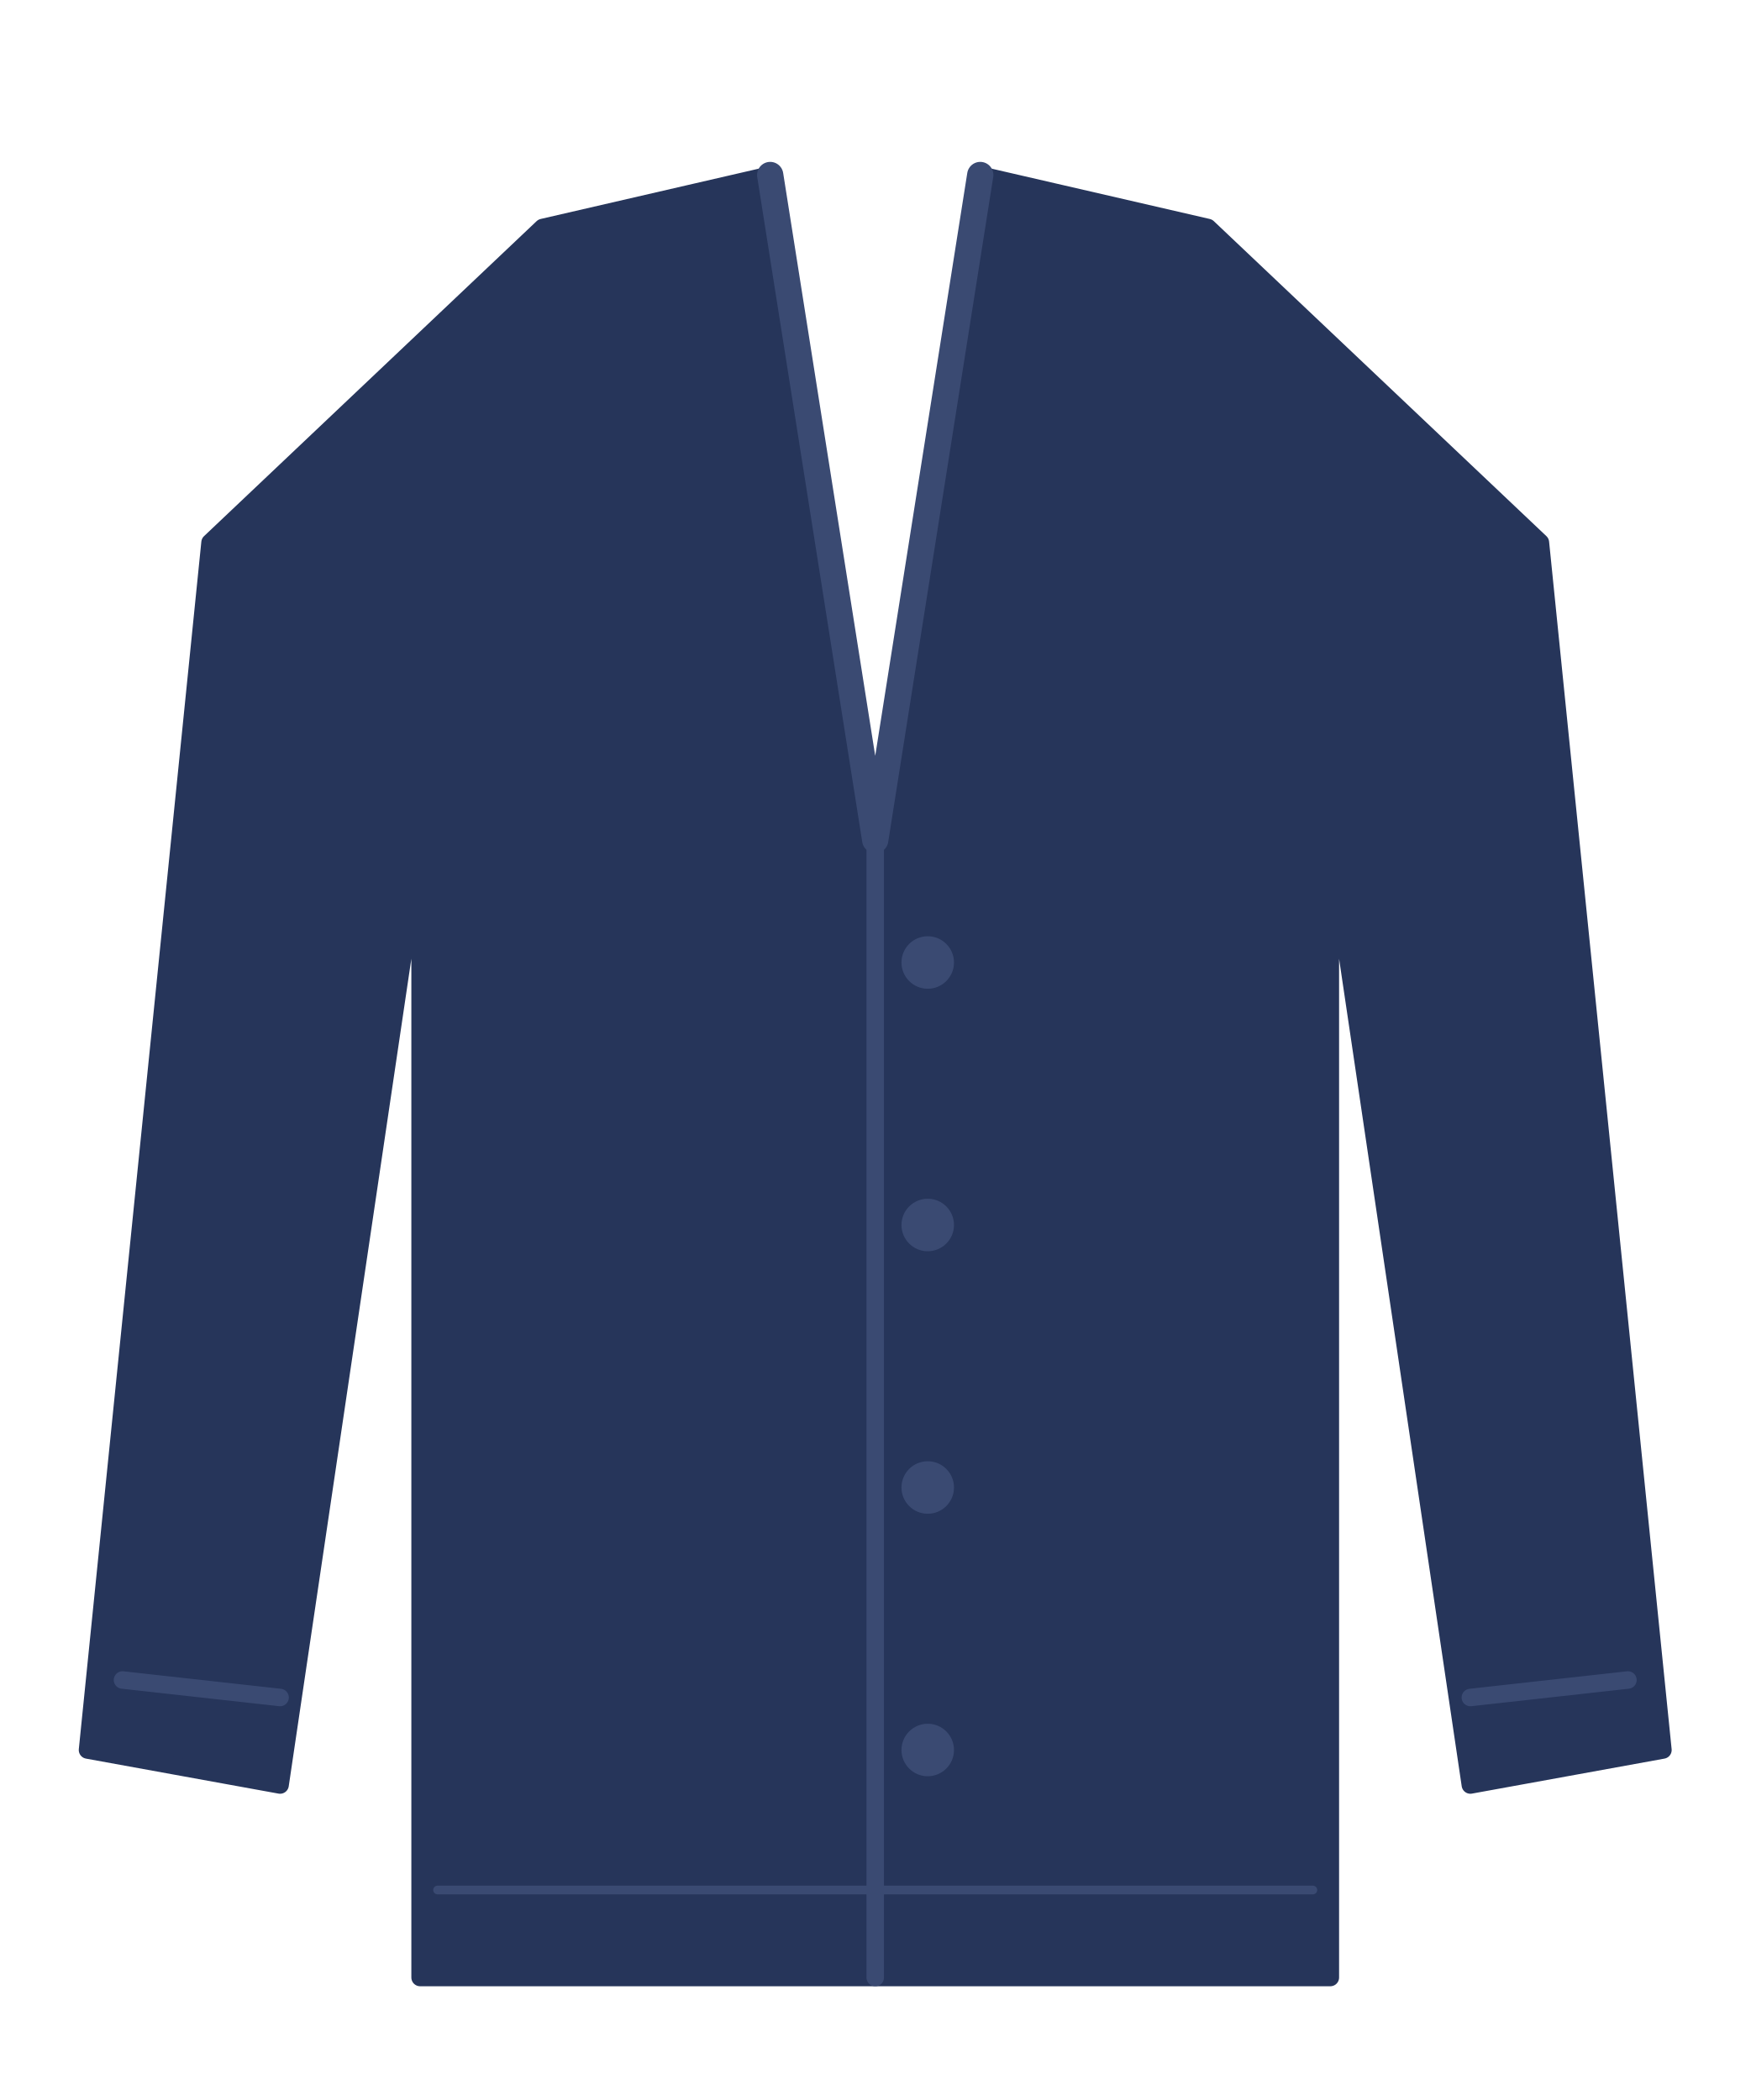
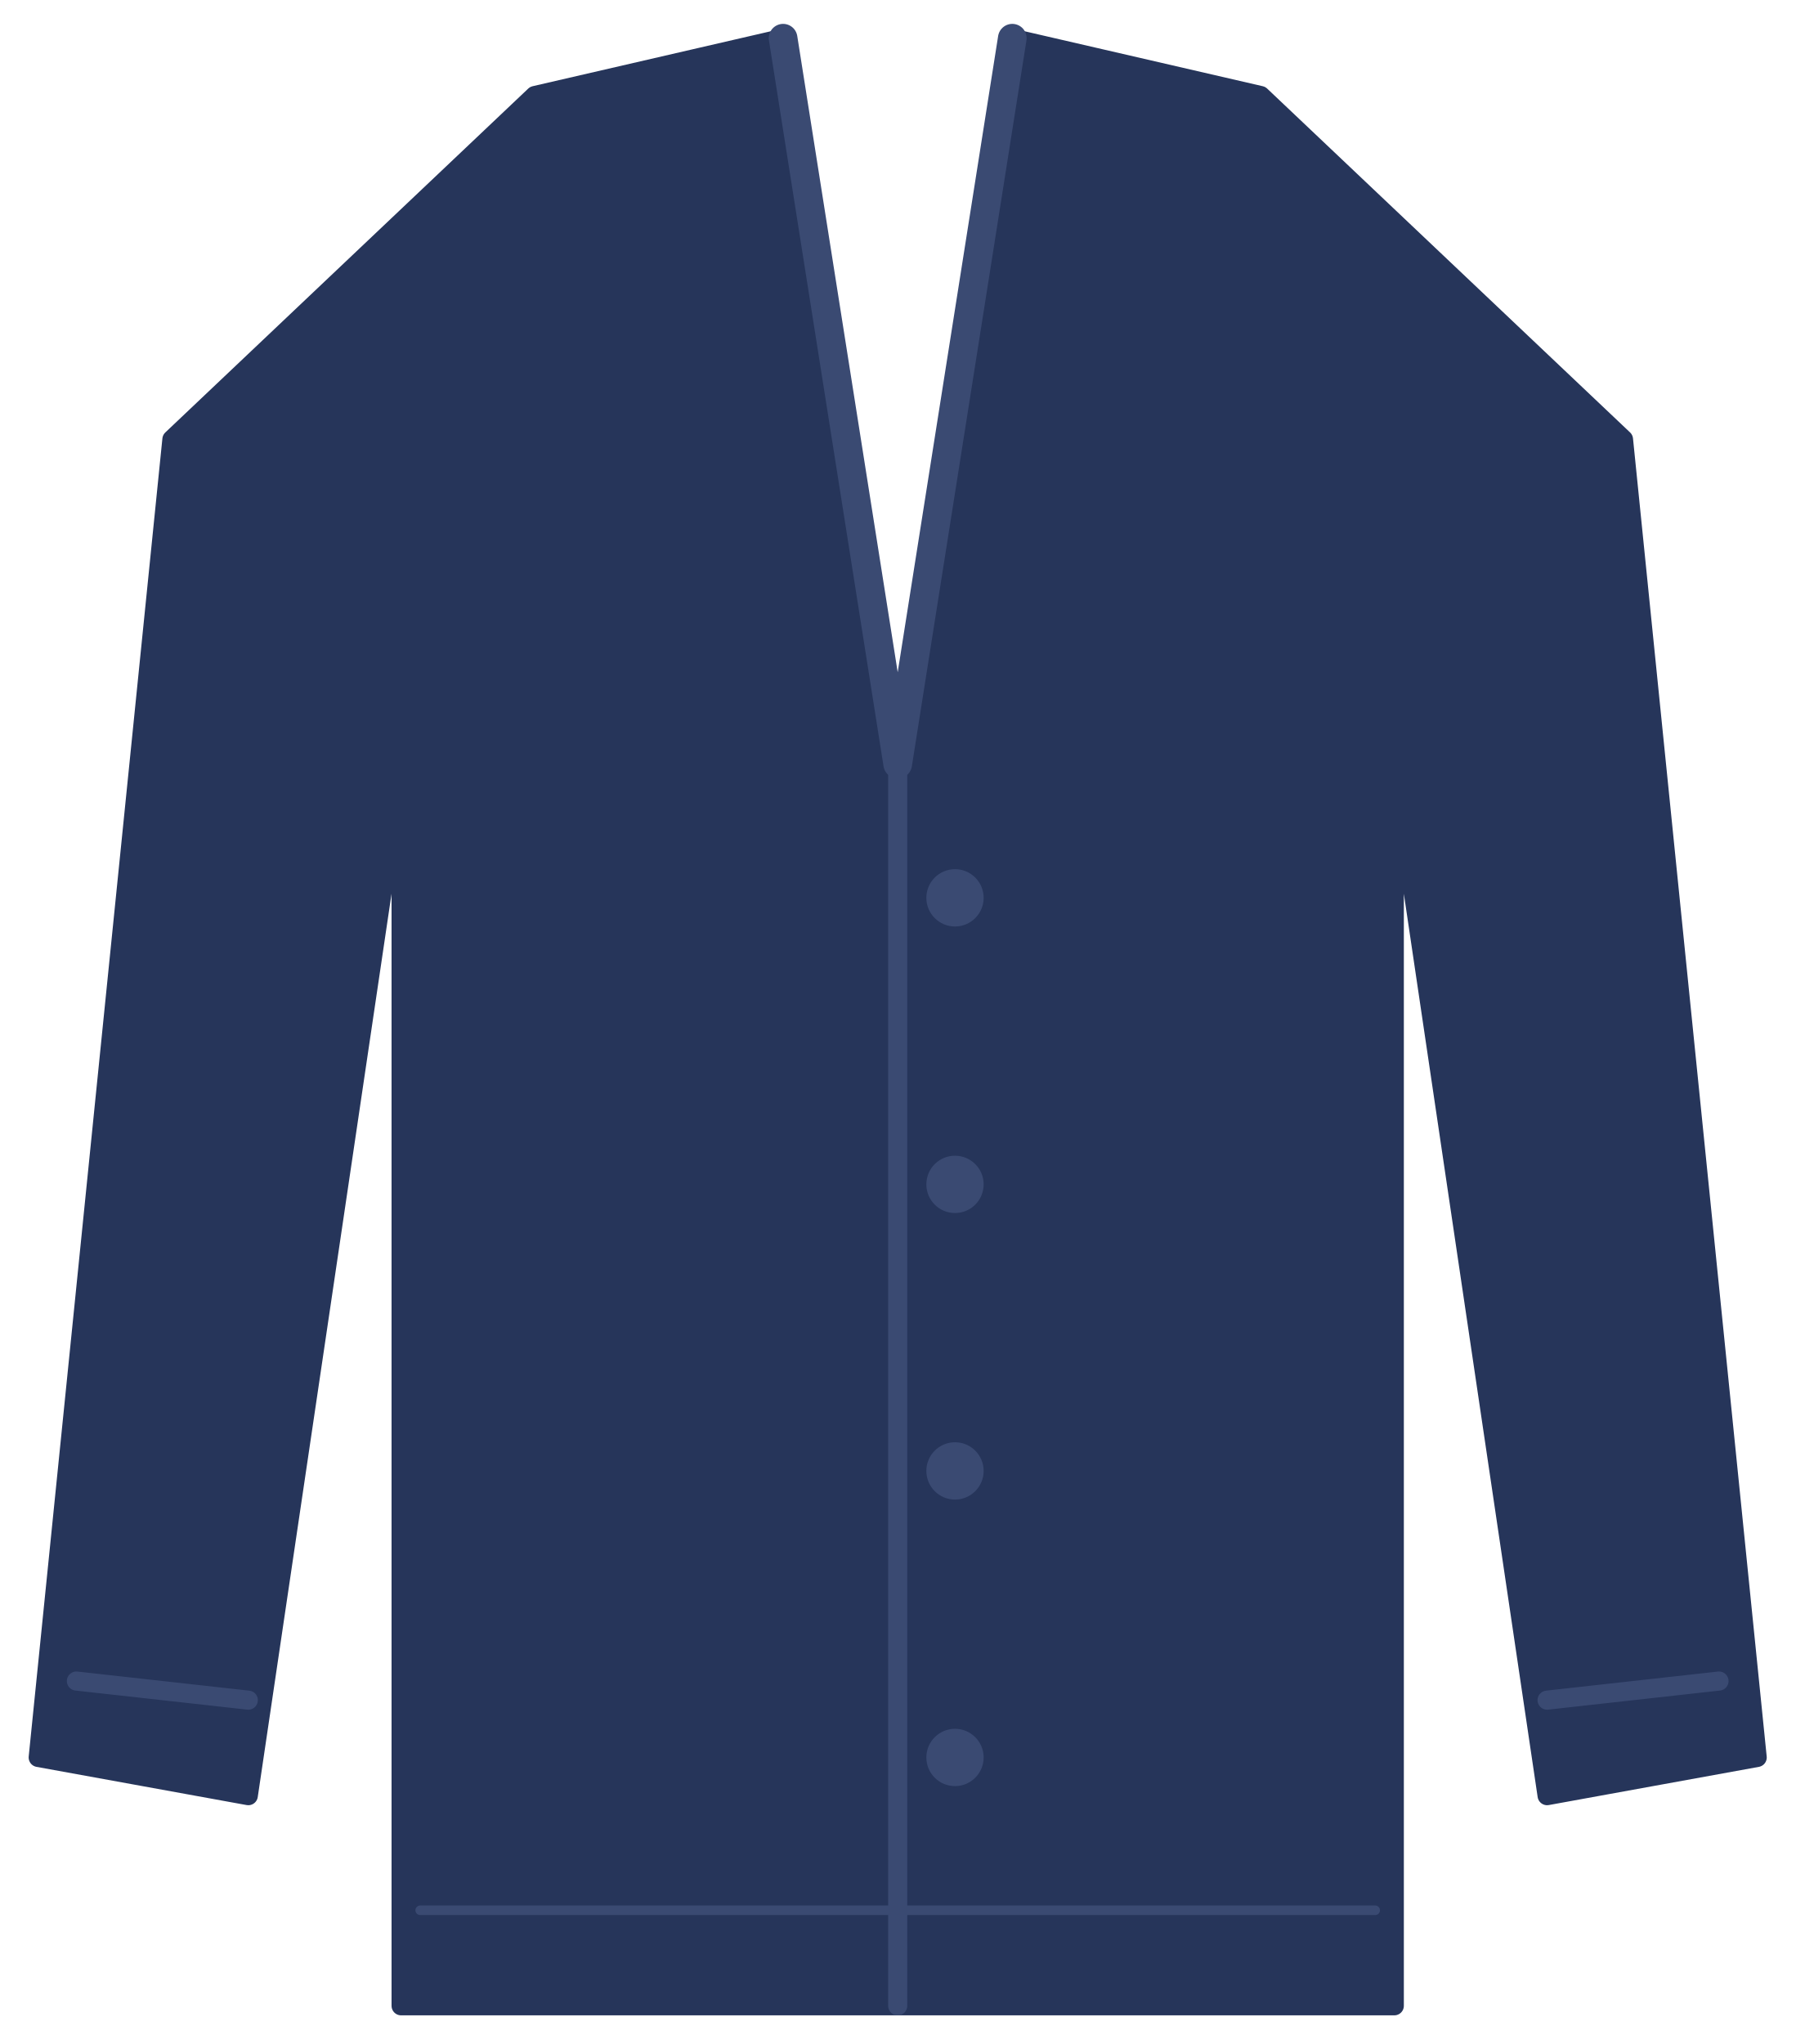
- <svg xmlns="http://www.w3.org/2000/svg" viewBox="0 0 200 240" role="img" aria-label="Navy cardigan">
+ <svg xmlns="http://www.w3.org/2000/svg" viewBox="6 16 188 214" role="img" aria-label="Navy cardigan">
  <polygon points="62,26 88,20 100,96 112,20 138,26 176,62 190,200 168,204 152,96 152,226 48,226 48,96 32,204 10,200 24,62" fill="#26355A" stroke="#26355A" stroke-width="2" stroke-linejoin="round" />
  <polyline points="88,20 100,96 112,20" fill="none" stroke="#3A4A72" stroke-width="3" stroke-linecap="round" stroke-linejoin="round" />
  <polyline points="100,96 100,226" fill="none" stroke="#3A4A72" stroke-width="2" stroke-linecap="round" stroke-linejoin="round" />
  <circle cx="106" cy="110" r="3" fill="#3A4A72" />
  <circle cx="106" cy="140" r="3" fill="#3A4A72" />
  <circle cx="106" cy="170" r="3" fill="#3A4A72" />
  <circle cx="106" cy="200" r="3" fill="#3A4A72" />
  <polyline points="50,216 150,216" fill="none" stroke="#3A4A72" stroke-width="1" stroke-linecap="round" stroke-linejoin="round" />
  <polyline points="14,192 32,194" fill="none" stroke="#3A4A72" stroke-width="2" stroke-linecap="round" stroke-linejoin="round" />
  <polyline points="168,194 186,192" fill="none" stroke="#3A4A72" stroke-width="2" stroke-linecap="round" stroke-linejoin="round" />
</svg>
